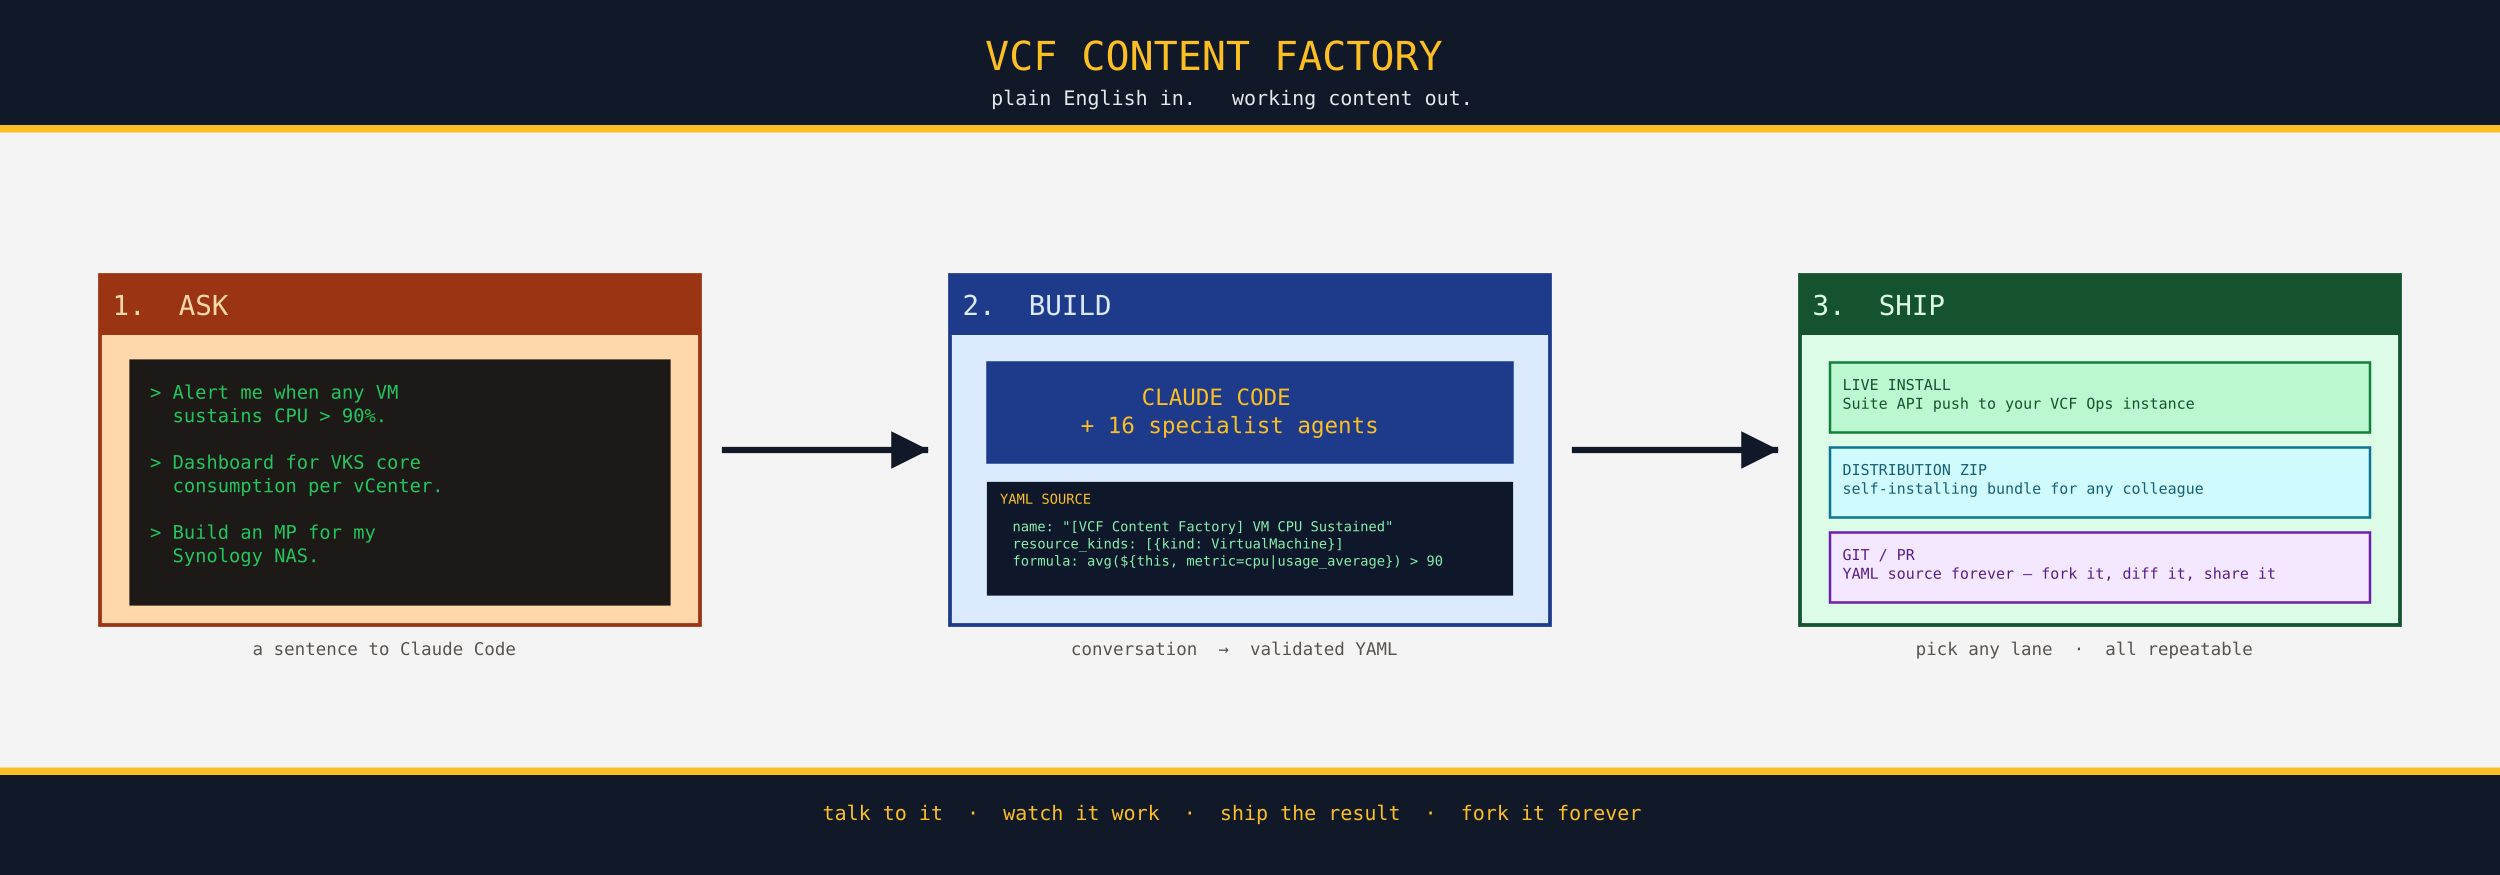
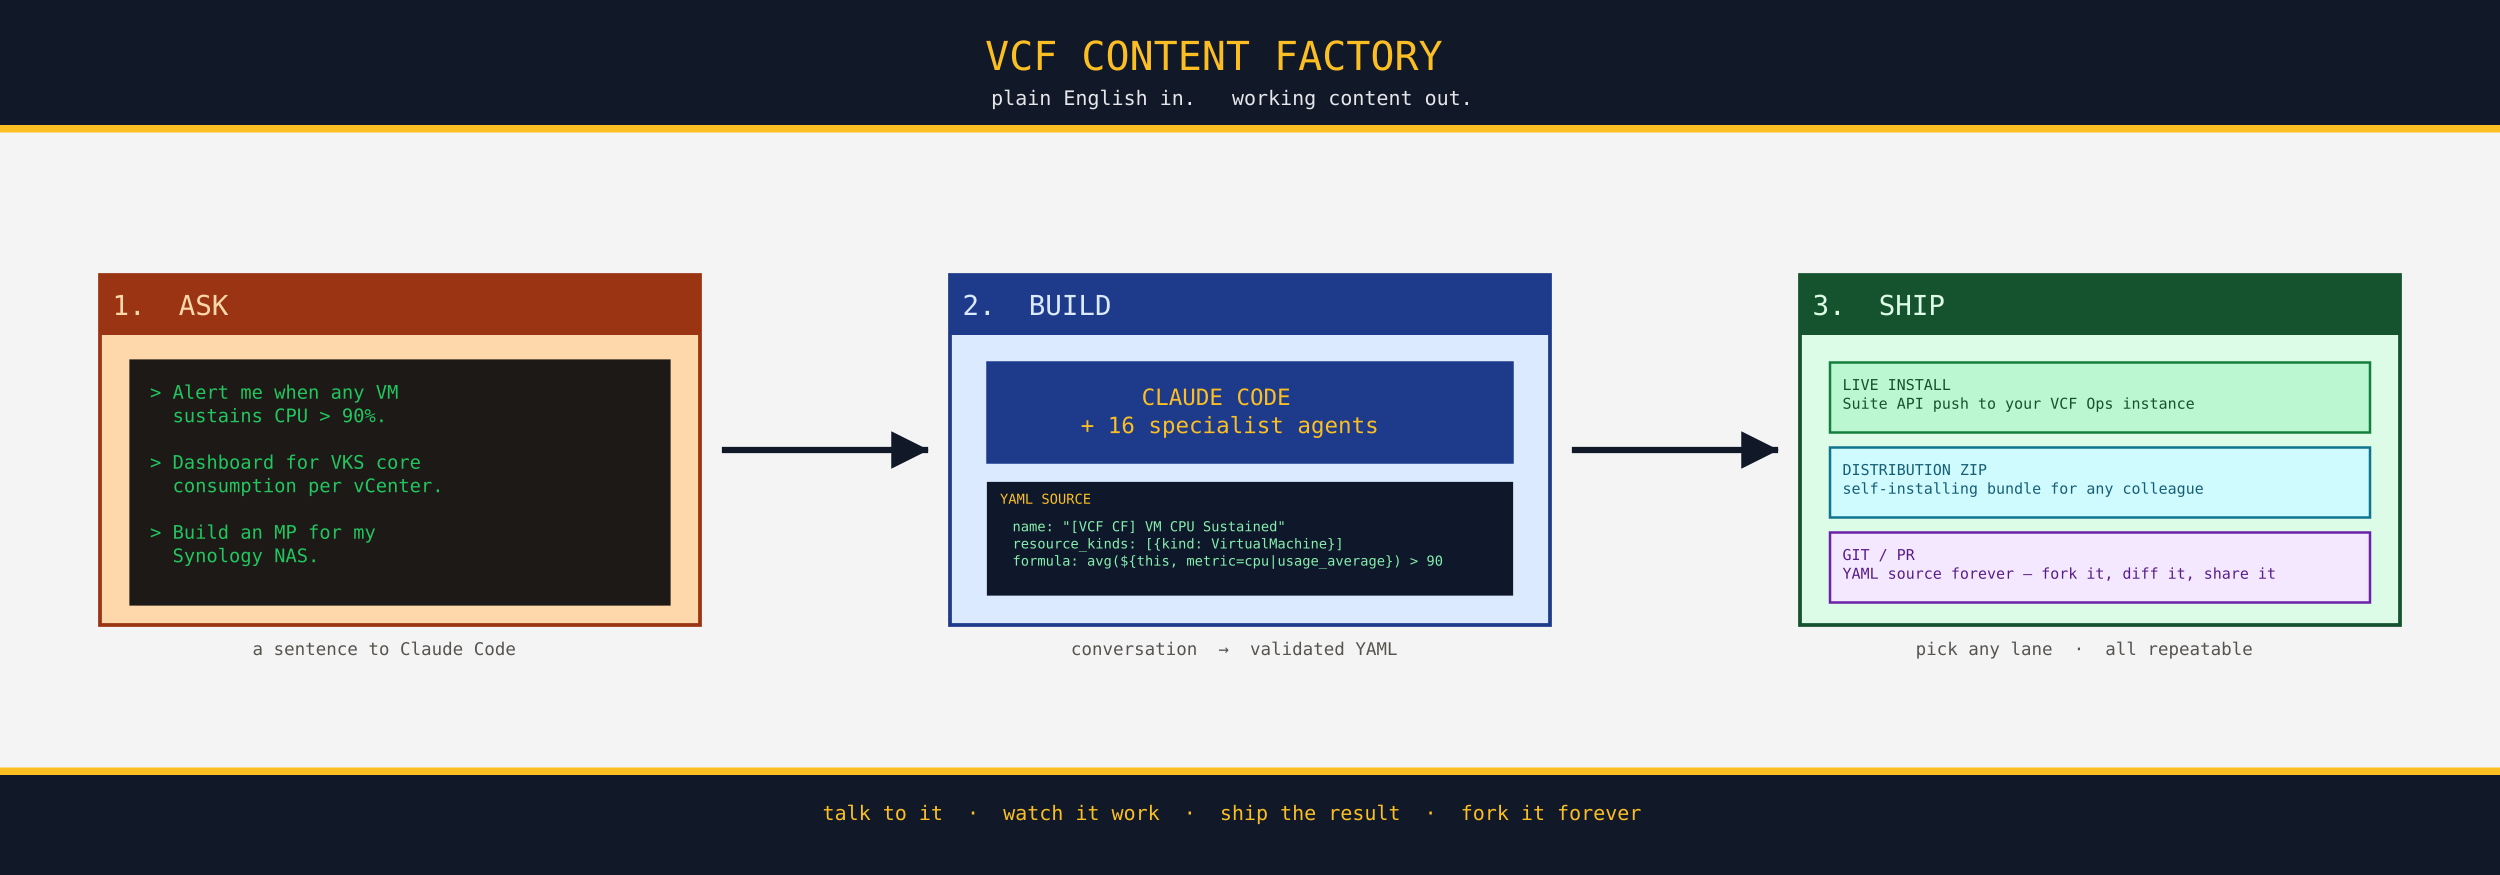
<svg xmlns="http://www.w3.org/2000/svg" viewBox="0 0 2000 700" width="100%" preserveAspectRatio="xMidYMid meet">
  <defs>
    <marker id="arrow" viewBox="0 0 10 10" refX="9" refY="5" markerWidth="6" markerHeight="6" orient="auto-start-reverse">
      <path d="M 0 0 L 10 5 L 0 10 z" fill="context-stroke" />
    </marker>
  </defs>
  <rect x="0" y="0" width="2000" height="700" fill="#f4f4f5" />
  <rect x="0" y="0" width="2000" height="700" rx="0" ry="0" fill="#f4f4f5" stroke="none" stroke-width="0" />
  <rect x="0" y="0" width="2000" height="100" rx="0" ry="0" fill="#111827" stroke="none" stroke-width="0" />
  <rect x="0" y="100" width="2000" height="6" rx="0" ry="0" fill="#fbbf24" stroke="none" stroke-width="0" />
  <text x="1000.0" y="56" font-family="&quot;Cascadia Code&quot;, &quot;Consolas&quot;, ui-monospace, monospace" font-size="32" fill="#fbbf24" text-anchor="middle" xml:space="preserve">
    <tspan x="1000.0" dy="0">VCF CONTENT FACTORY</tspan>
  </text>
  <text x="1000.0" y="84" font-family="&quot;Cascadia Code&quot;, &quot;Consolas&quot;, ui-monospace, monospace" font-size="16" fill="#e5e7eb" text-anchor="middle" xml:space="preserve">
    <tspan x="1000.0" dy="0">plain English in.   working content out.</tspan>
  </text>
  <rect x="80" y="220" width="480" height="280" rx="0" ry="0" fill="#fed7aa" stroke="#9a3412" stroke-width="3" />
  <rect x="80" y="220" width="480" height="48" rx="0" ry="0" fill="#9a3412" stroke="none" stroke-width="0" />
  <text x="90" y="252" font-family="&quot;Cascadia Code&quot;, &quot;Consolas&quot;, ui-monospace, monospace" font-size="22" fill="#fed7aa" text-anchor="start" xml:space="preserve">
    <tspan x="90" dy="0">1.  ASK</tspan>
  </text>
  <rect x="104" y="288" width="432" height="196" rx="0" ry="0" fill="#1c1917" stroke="#1c1917" stroke-width="1" />
  <text x="120" y="319" font-family="&quot;Cascadia Code&quot;, &quot;Consolas&quot;, ui-monospace, monospace" font-size="15" fill="#22c55e" text-anchor="start" xml:space="preserve">
    <tspan x="120" dy="0">&gt; Alert me when any VM</tspan>
    <tspan x="120" dy="18.75">  sustains CPU &gt; 90%.</tspan>
  </text>
  <text x="120" y="375" font-family="&quot;Cascadia Code&quot;, &quot;Consolas&quot;, ui-monospace, monospace" font-size="15" fill="#22c55e" text-anchor="start" xml:space="preserve">
    <tspan x="120" dy="0">&gt; Dashboard for VKS core</tspan>
    <tspan x="120" dy="18.75">  consumption per vCenter.</tspan>
  </text>
  <text x="120" y="431" font-family="&quot;Cascadia Code&quot;, &quot;Consolas&quot;, ui-monospace, monospace" font-size="15" fill="#22c55e" text-anchor="start" xml:space="preserve">
    <tspan x="120" dy="0">&gt; Build an MP for my</tspan>
    <tspan x="120" dy="18.75">  Synology NAS.</tspan>
  </text>
  <text x="320.0" y="524" font-family="&quot;Cascadia Code&quot;, &quot;Consolas&quot;, ui-monospace, monospace" font-size="14" fill="#57534e" text-anchor="middle" xml:space="preserve">
    <tspan x="320.0" dy="0">a sentence to Claude Code</tspan>
  </text>
  <path d="M 580,360 L 740,360" fill="none" stroke="#111827" stroke-width="5" stroke-linecap="square" stroke-linejoin="miter" marker-end="url(#arrow)" />
  <rect x="760" y="220" width="480" height="280" rx="0" ry="0" fill="#dbeafe" stroke="#1e3a8a" stroke-width="3" />
  <rect x="760" y="220" width="480" height="48" rx="0" ry="0" fill="#1e3a8a" stroke="none" stroke-width="0" />
  <text x="770" y="252" font-family="&quot;Cascadia Code&quot;, &quot;Consolas&quot;, ui-monospace, monospace" font-size="22" fill="#dbeafe" text-anchor="start" xml:space="preserve">
    <tspan x="770" dy="0">2.  BUILD</tspan>
  </text>
  <rect x="790" y="290" width="420" height="80" rx="0" ry="0" fill="#1e3a8a" stroke="#1e3a8a" stroke-width="2" />
  <text x="1000.0" y="324" font-family="&quot;Cascadia Code&quot;, &quot;Consolas&quot;, ui-monospace, monospace" font-size="18" fill="#fbbf24" text-anchor="middle" xml:space="preserve">
    <tspan x="1000.0" dy="0">CLAUDE CODE</tspan>
    <tspan x="1000.0" dy="22.5">+ 16 specialist agents</tspan>
  </text>
  <rect x="790" y="386" width="420" height="90" rx="0" ry="0" fill="#0f172a" stroke="#0f172a" stroke-width="1" />
  <text x="800" y="403" font-family="&quot;Cascadia Code&quot;, &quot;Consolas&quot;, ui-monospace, monospace" font-size="11" fill="#fbbf24" text-anchor="start" xml:space="preserve">
    <tspan x="800" dy="0">YAML SOURCE</tspan>
  </text>
  <text x="810" y="425" font-family="&quot;Cascadia Code&quot;, &quot;Consolas&quot;, ui-monospace, monospace" font-size="11" fill="#86efac" text-anchor="start" xml:space="preserve">
-     <tspan x="810" dy="0">name: "[VCF Content Factory] VM CPU Sustained"</tspan>
+     <tspan x="810" dy="0">name: "[VCF CF] VM CPU Sustained"</tspan>
    <tspan x="810" dy="13.75">resource_kinds: [{kind: VirtualMachine}]</tspan>
    <tspan x="810" dy="13.75">formula: avg(${this, metric=cpu|usage_average}) &gt; 90</tspan>
  </text>
  <text x="1000.0" y="524" font-family="&quot;Cascadia Code&quot;, &quot;Consolas&quot;, ui-monospace, monospace" font-size="14" fill="#57534e" text-anchor="middle" xml:space="preserve">
    <tspan x="1000.0" dy="0">conversation  →  validated YAML</tspan>
  </text>
  <path d="M 1260,360 L 1420,360" fill="none" stroke="#111827" stroke-width="5" stroke-linecap="square" stroke-linejoin="miter" marker-end="url(#arrow)" />
  <rect x="1440" y="220" width="480" height="280" rx="0" ry="0" fill="#dcfce7" stroke="#14532d" stroke-width="3" />
  <rect x="1440" y="220" width="480" height="48" rx="0" ry="0" fill="#14532d" stroke="none" stroke-width="0" />
  <text x="1450" y="252" font-family="&quot;Cascadia Code&quot;, &quot;Consolas&quot;, ui-monospace, monospace" font-size="22" fill="#dcfce7" text-anchor="start" xml:space="preserve">
    <tspan x="1450" dy="0">3.  SHIP</tspan>
  </text>
  <rect x="1464" y="290" width="432" height="56" rx="0" ry="0" fill="#bbf7d0" stroke="#15803d" stroke-width="2" />
  <text x="1474" y="312" font-family="&quot;Cascadia Code&quot;, &quot;Consolas&quot;, ui-monospace, monospace" font-size="12" fill="#14532d" text-anchor="start" xml:space="preserve">
    <tspan x="1474" dy="0">LIVE INSTALL</tspan>
    <tspan x="1474" dy="15.0">Suite API push to your VCF Ops instance</tspan>
  </text>
  <rect x="1464" y="358" width="432" height="56" rx="0" ry="0" fill="#cffafe" stroke="#0e7490" stroke-width="2" />
  <text x="1474" y="380" font-family="&quot;Cascadia Code&quot;, &quot;Consolas&quot;, ui-monospace, monospace" font-size="12" fill="#155e75" text-anchor="start" xml:space="preserve">
    <tspan x="1474" dy="0">DISTRIBUTION ZIP</tspan>
    <tspan x="1474" dy="15.0">self-installing bundle for any colleague</tspan>
  </text>
  <rect x="1464" y="426" width="432" height="56" rx="0" ry="0" fill="#f3e8ff" stroke="#6b21a8" stroke-width="2" />
  <text x="1474" y="448" font-family="&quot;Cascadia Code&quot;, &quot;Consolas&quot;, ui-monospace, monospace" font-size="12" fill="#581c87" text-anchor="start" xml:space="preserve">
    <tspan x="1474" dy="0">GIT / PR</tspan>
    <tspan x="1474" dy="15.0">YAML source forever — fork it, diff it, share it</tspan>
  </text>
  <text x="1680.0" y="524" font-family="&quot;Cascadia Code&quot;, &quot;Consolas&quot;, ui-monospace, monospace" font-size="14" fill="#57534e" text-anchor="middle" xml:space="preserve">
    <tspan x="1680.0" dy="0">pick any lane  ·  all repeatable</tspan>
  </text>
  <rect x="0" y="620" width="2000" height="80" rx="0" ry="0" fill="#111827" stroke="none" stroke-width="0" />
  <rect x="0" y="614" width="2000" height="6" rx="0" ry="0" fill="#fbbf24" stroke="none" stroke-width="0" />
  <text x="1000.0" y="656" font-family="&quot;Cascadia Code&quot;, &quot;Consolas&quot;, ui-monospace, monospace" font-size="16" fill="#fbbf24" text-anchor="middle" xml:space="preserve">
    <tspan x="1000.0" dy="0">talk to it  ·  watch it work  ·  ship the result  ·  fork it forever</tspan>
  </text>
</svg>
